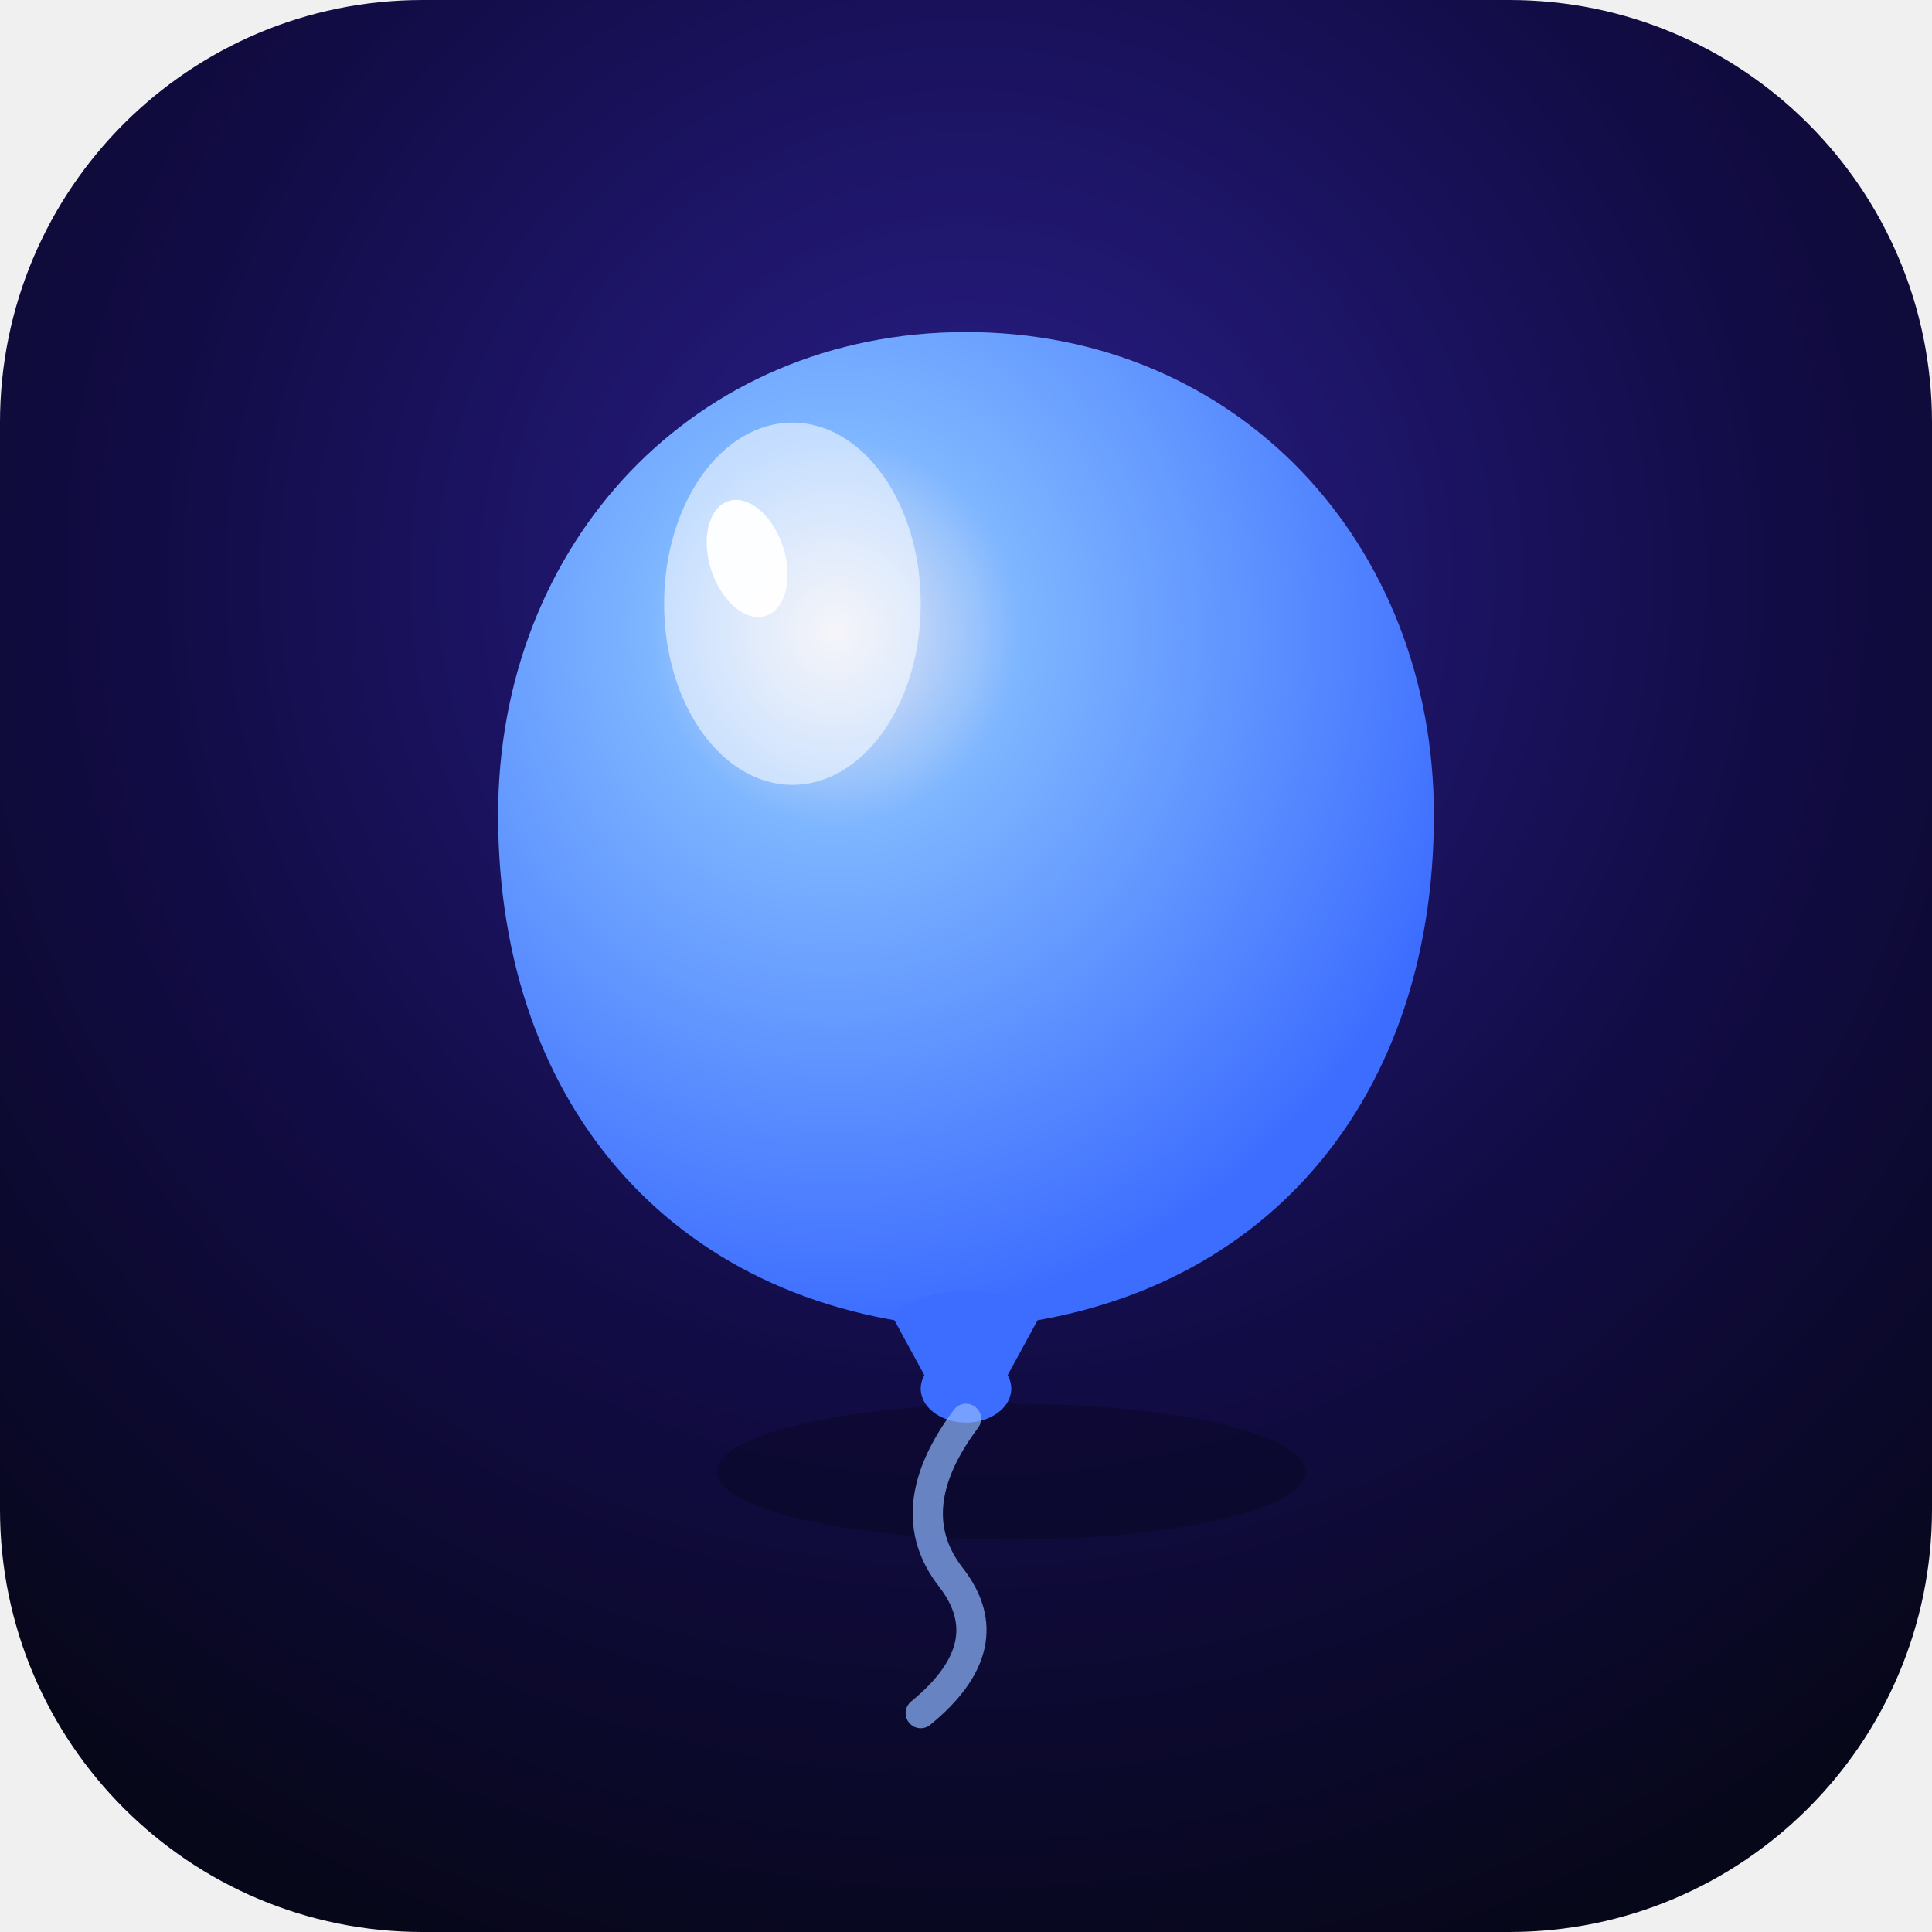
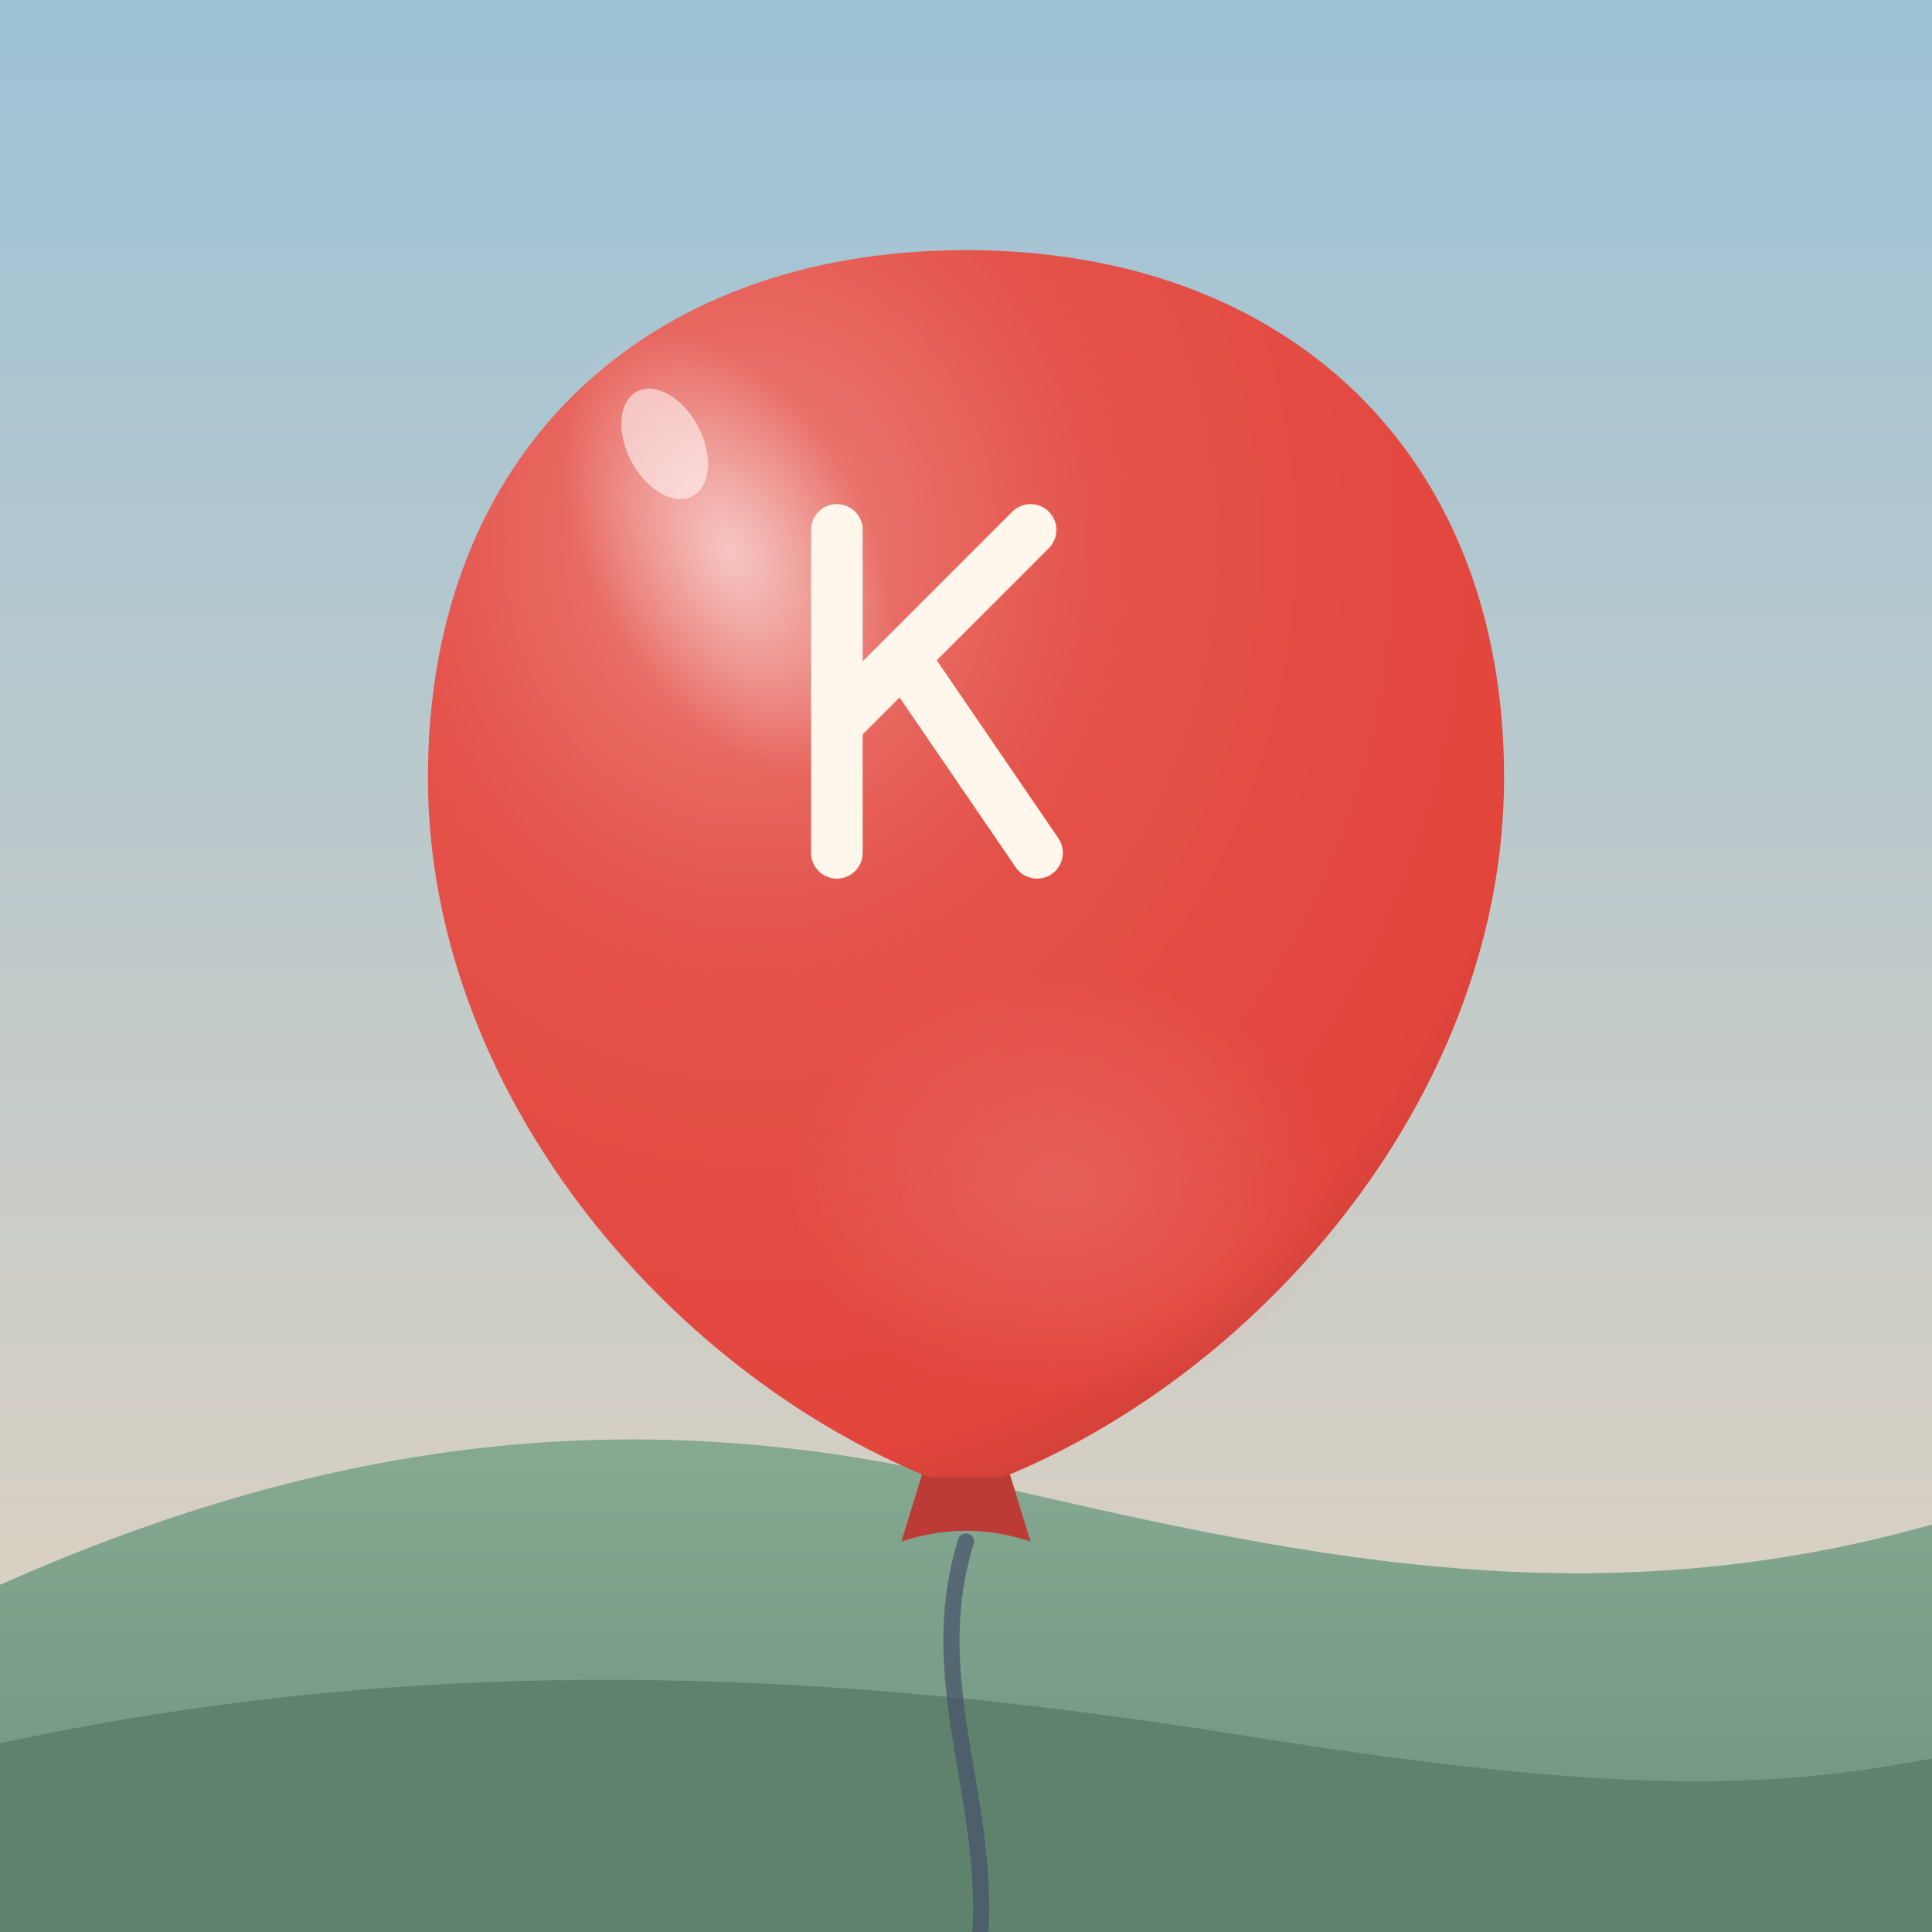
- <svg xmlns="http://www.w3.org/2000/svg" viewBox="0 0 512 512" role="img" aria-label="Karma Play">
+ <svg xmlns="http://www.w3.org/2000/svg" viewBox="0 0 512 512">
  <defs>
-     <radialGradient id="bg" cx="50%" cy="30%" r="75%">
-       <stop offset="0%" stop-color="#2a1f8c" />
-       <stop offset="55%" stop-color="#120c46" />
-       <stop offset="100%" stop-color="#07071a" />
+     <linearGradient id="bgl" x1="0" y1="0" x2="0" y2="1">
+       <stop offset="0" stop-color="#9CC2D6" />
+       <stop offset="1" stop-color="#E6D3BE" />
+     </linearGradient>
+     <linearGradient id="hm" x1="0" y1="0" x2="0" y2="1">
+       <stop offset="0" stop-color="#86A992" />
+       <stop offset="1" stop-color="#6E917C" />
+     </linearGradient>
+     <radialGradient id="bn" cx="0.3" cy="0.24" r="0.95">
+       <stop offset="0" stop-color="#eb817a" stop-opacity="1" />
+       <stop offset="0.35" stop-color="#e4524a" stop-opacity="1" />
+       <stop offset="0.78" stop-color="#E2453C" stop-opacity="1" />
+       <stop offset="1" stop-color="#a83634" stop-opacity="1" />
    </radialGradient>
-     <radialGradient id="ball" cx="36%" cy="30%" r="70%">
-       <stop offset="0%" stop-color="#ffffff" stop-opacity=".9" />
-       <stop offset="28%" stop-color="#7eb6ff" />
-       <stop offset="100%" stop-color="#3d6dff" />
+     <radialGradient id="glo" cx="0.5" cy="0.5" r="0.5">
+       <stop offset="0" stop-color="#fff" stop-opacity="0.55" />
+       <stop offset="1" stop-color="#fff" stop-opacity="0" />
+     </radialGradient>
+     <radialGradient id="ssp" cx="0.5" cy="0.5" r="0.5">
+       <stop offset="0" stop-color="#eb7d77" stop-opacity="0.45" />
+       <stop offset="1" stop-color="#eb7d77" stop-opacity="0" />
    </radialGradient>
  </defs>
-   <rect width="512" height="512" rx="112" fill="url(#bg)" />
-   <ellipse cx="268" cy="390" rx="78" ry="18" fill="#000" opacity=".22" />
-   <path d="M256 88c72 0 124 56 124 128 0 78-48 132-124 136-76-4-124-58-124-136 0-72 52-128 124-128z" fill="url(#ball)" />
-   <ellipse cx="210" cy="160" rx="34" ry="48" fill="#fff" opacity=".55" />
-   <ellipse cx="198" cy="148" rx="10" ry="16" fill="#fff" opacity=".95" transform="rotate(-18 198 148)" />
-   <path d="M236 348q20-12 40 0l-12 22q-8 8-16 0z" fill="#3d6dff" />
-   <ellipse cx="256" cy="368" rx="12" ry="9" fill="#3d6dff" />
-   <path d="M256 376q-18 24 -4 42 t-8 36" fill="none" stroke="#8eb6ff" stroke-width="8" stroke-linecap="round" opacity=".7" />
+   <rect width="512" height="512" fill="url(#bgl)" />
+   <path d="M0 420C90 380 170 372 256 392S420 430 512 404V512H0Z" fill="url(#hm)" />
+   <path d="M0 462C120 436 230 444 330 460S470 474 512 466V512H0Z" fill="#5F826D" />
+   <g transform="translate(256 226) scale(1.426)">
+     <path d="M0 128C-10 160 12 186 -2 222" fill="none" stroke="#45506A" stroke-width="3" stroke-linecap="round" opacity=".7" />
+     <path d="M-8 115H8L12 128Q0 124 -12 128Z" fill="#bd3b37" />
+     <path d="M0 -112C60 -112 100 -74 100 -14C100 44 56 96 7 116H-7C-56 96 -100 44 -100 -14C-100 -74 -60 -112 0 -112Z" fill="url(#bn)" />
+     <ellipse cx="18" cy="62" rx="52" ry="40" fill="url(#ssp)" />
+     <ellipse cx="-44" cy="-56" rx="26" ry="44" transform="rotate(-28 -44 -56)" fill="url(#glo)" />
+     <ellipse cx="-56" cy="-76" rx="7" ry="11" transform="rotate(-28 -56 -76)" fill="#fff" opacity=".55" />
+     <g transform="translate(-30 -60) scale(.6)" fill="none" stroke="#FFF7EC" stroke-width="16" stroke-linecap="round" stroke-linejoin="round">
+       <path d="M10 0 V100 M70 0 L10 60 M31 40 L72 100" />
+     </g>
+   </g>
</svg>
